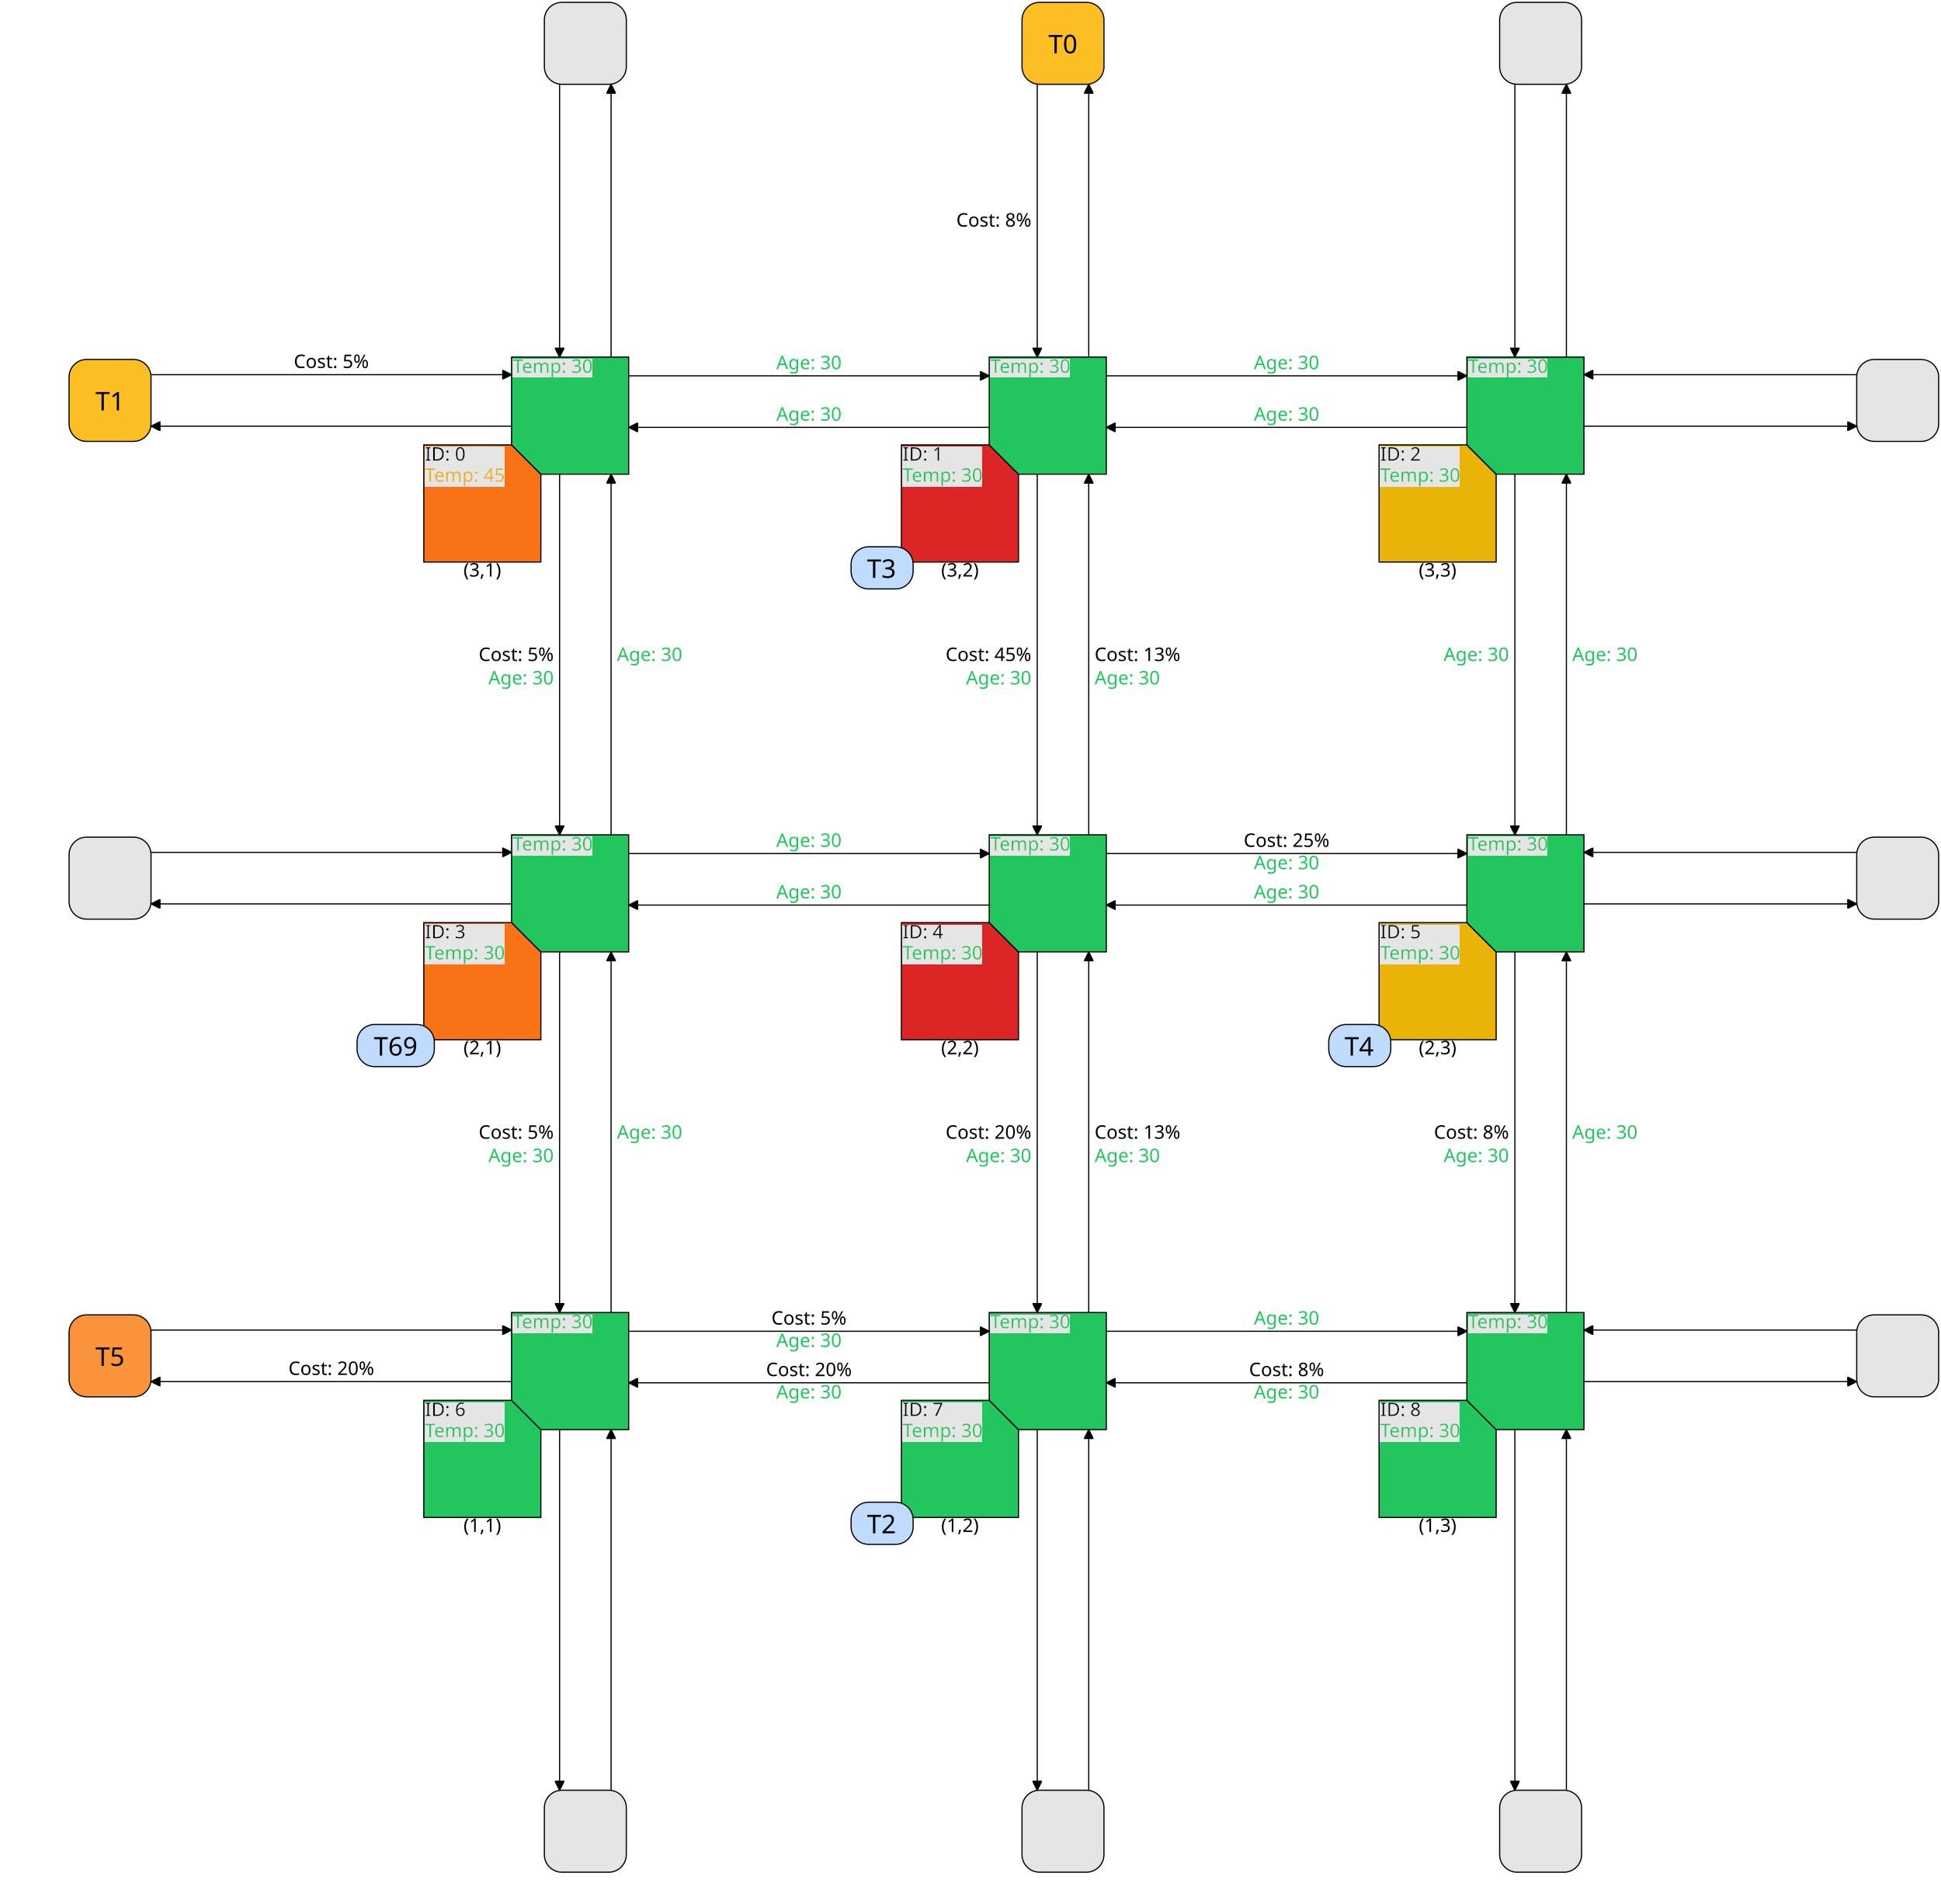
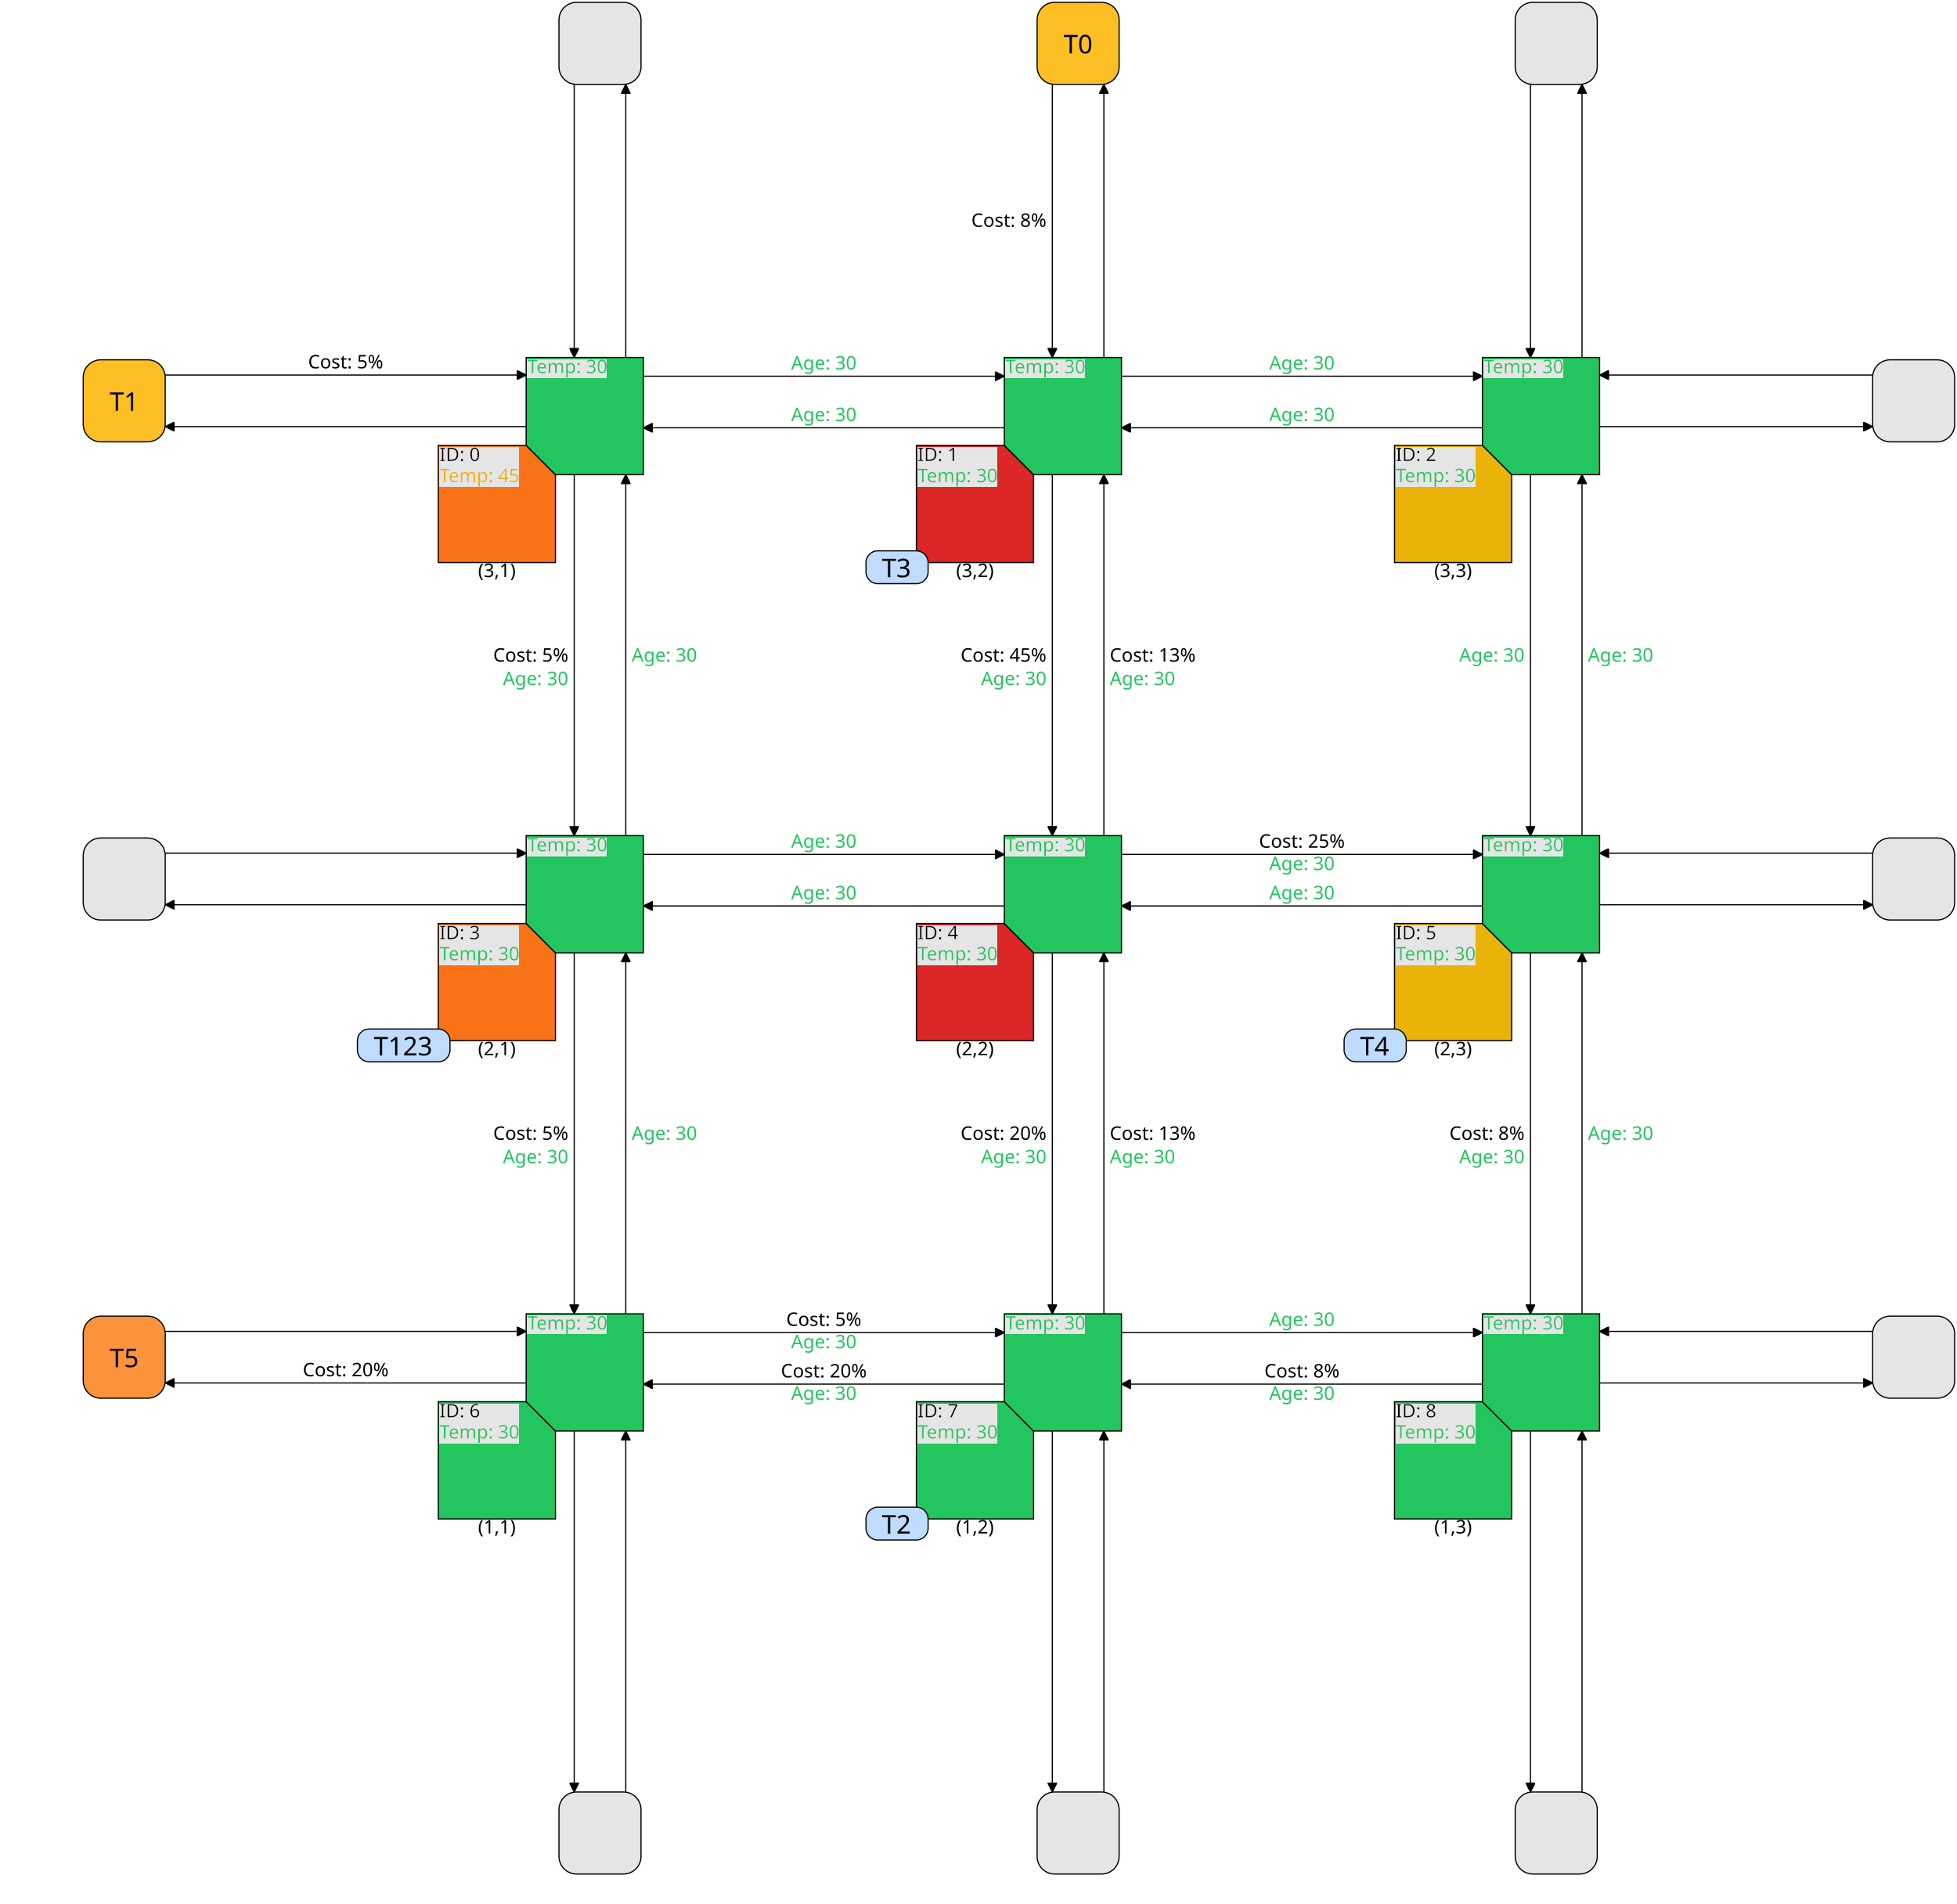
- <svg xmlns="http://www.w3.org/2000/svg" preserveAspectRation="xMidYMid meet" class="mx-auto" viewBox="-857 -800 1658 1626">
+ <svg xmlns="http://www.w3.org/2000/svg" preserveAspectRation="xMidYMid meet" class="mx-auto" viewBox="-869 -800 1670 1624">
  <defs>
    <marker id="arrowHead" orient="auto" markerWidth="8" markerHeight="8" refY="4">
      <path d="M0,0 M0,0 V8 L8,4 Z" fill="black" fill-rule="evenodd" stroke="black" stroke-linecap="butt" stroke-width="1" />
    </marker>
    <filter x="0" y="0" width="1" height="1" id="textBackground">
      <feFlood flood-color="#e5e5e5" />
      <feComposite in="SourceGraphic" operator="or" />
    </filter>
  </defs>
  <style>.baseFill{fill: #e5e5e5;}
#c0 {fill: #f97316;}
#r0 {fill: #22c55e;}
#c1 {fill: #dc2626;}
#r1 {fill: #22c55e;}
#c2 {fill: #eab308;}
#r2 {fill: #22c55e;}
#c3 {fill: #f97316;}
#r3 {fill: #22c55e;}
#c4 {fill: #dc2626;}
#r4 {fill: #22c55e;}
#c5 {fill: #eab308;}
#r5 {fill: #22c55e;}
#c6 {fill: #22c55e;}
#r6 {fill: #22c55e;}
#c7 {fill: #22c55e;}
#r7 {fill: #22c55e;}
#c8 {fill: #22c55e;}
#r8 {fill: #22c55e;}</style>
  <g id="mainGroup">
    <g id="processingGroup">
      <g id="0">
        <path id="c0" d="M-495,-420 l0,100 l100,0 l0,-75 l-25,-25 l-75,0 Z" class="baseFill" fill-rule="evenodd" stroke="black" stroke-linecap="butt" stroke-width="1" />
        <path id="r0" d="M-420,-420 l0,-75 l100,0 l0,100 l-75,0 Z" class="baseFill" fill-rule="evenodd" stroke="black" stroke-linecap="butt" stroke-width="1" />
      </g>
      <g id="1">
        <path id="c1" d="M-87,-420 l0,100 l100,0 l0,-75 l-25,-25 l-75,0 Z" class="baseFill" fill-rule="evenodd" stroke="black" stroke-linecap="butt" stroke-width="1" />
        <path id="r1" d="M-12,-420 l0,-75 l100,0 l0,100 l-75,0 Z" class="baseFill" fill-rule="evenodd" stroke="black" stroke-linecap="butt" stroke-width="1" />
        <g>
-           <rect x="-130" y="-333" width="53" height="36" rx="15" fill="#bfdbfe" stroke="black" stroke-width="1" />
-           <text x="-104" y="-315" font-size="22px" font-family="Roboto Mono" text-anchor="middle" dominant-baseline="central" fill="black">T3</text>
+           <rect x="-130" y="-330" width="53" height="28" rx="10" fill="#bfdbfe" stroke="black" stroke-width="1" />
+           <text x="-104" y="-316" font-size="22px" font-family="Roboto Mono" text-anchor="middle" dominant-baseline="central" fill="black">T3</text>
        </g>
      </g>
      <g id="2">
        <path id="c2" d="M321,-420 l0,100 l100,0 l0,-75 l-25,-25 l-75,0 Z" class="baseFill" fill-rule="evenodd" stroke="black" stroke-linecap="butt" stroke-width="1" />
        <path id="r2" d="M396,-420 l0,-75 l100,0 l0,100 l-75,0 Z" class="baseFill" fill-rule="evenodd" stroke="black" stroke-linecap="butt" stroke-width="1" />
      </g>
      <g id="3">
        <path id="c3" d="M-495,-12 l0,100 l100,0 l0,-75 l-25,-25 l-75,0 Z" class="baseFill" fill-rule="evenodd" stroke="black" stroke-linecap="butt" stroke-width="1" />
        <path id="r3" d="M-420,-12 l0,-75 l100,0 l0,100 l-75,0 Z" class="baseFill" fill-rule="evenodd" stroke="black" stroke-linecap="butt" stroke-width="1" />
        <g>
-           <rect x="-552" y="75" width="66" height="36" rx="15" fill="#bfdbfe" stroke="black" stroke-width="1" />
-           <text x="-519" y="93" font-size="22px" font-family="Roboto Mono" text-anchor="middle" dominant-baseline="central" fill="black">T69</text>
+           <rect x="-564" y="78" width="79" height="28" rx="10" fill="#bfdbfe" stroke="black" stroke-width="1" />
+           <text x="-525" y="92" font-size="22px" font-family="Roboto Mono" text-anchor="middle" dominant-baseline="central" fill="black">T123</text>
        </g>
      </g>
      <g id="4">
        <path id="c4" d="M-87,-12 l0,100 l100,0 l0,-75 l-25,-25 l-75,0 Z" class="baseFill" fill-rule="evenodd" stroke="black" stroke-linecap="butt" stroke-width="1" />
        <path id="r4" d="M-12,-12 l0,-75 l100,0 l0,100 l-75,0 Z" class="baseFill" fill-rule="evenodd" stroke="black" stroke-linecap="butt" stroke-width="1" />
      </g>
      <g id="5">
        <path id="c5" d="M321,-12 l0,100 l100,0 l0,-75 l-25,-25 l-75,0 Z" class="baseFill" fill-rule="evenodd" stroke="black" stroke-linecap="butt" stroke-width="1" />
        <path id="r5" d="M396,-12 l0,-75 l100,0 l0,100 l-75,0 Z" class="baseFill" fill-rule="evenodd" stroke="black" stroke-linecap="butt" stroke-width="1" />
        <g>
-           <rect x="278" y="75" width="53" height="36" rx="15" fill="#bfdbfe" stroke="black" stroke-width="1" />
-           <text x="304" y="93" font-size="22px" font-family="Roboto Mono" text-anchor="middle" dominant-baseline="central" fill="black">T4</text>
+           <rect x="278" y="78" width="53" height="28" rx="10" fill="#bfdbfe" stroke="black" stroke-width="1" />
+           <text x="304" y="92" font-size="22px" font-family="Roboto Mono" text-anchor="middle" dominant-baseline="central" fill="black">T4</text>
        </g>
      </g>
      <g id="6">
        <path id="c6" d="M-495,396 l0,100 l100,0 l0,-75 l-25,-25 l-75,0 Z" class="baseFill" fill-rule="evenodd" stroke="black" stroke-linecap="butt" stroke-width="1" />
        <path id="r6" d="M-420,396 l0,-75 l100,0 l0,100 l-75,0 Z" class="baseFill" fill-rule="evenodd" stroke="black" stroke-linecap="butt" stroke-width="1" />
      </g>
      <g id="7">
        <path id="c7" d="M-87,396 l0,100 l100,0 l0,-75 l-25,-25 l-75,0 Z" class="baseFill" fill-rule="evenodd" stroke="black" stroke-linecap="butt" stroke-width="1" />
        <path id="r7" d="M-12,396 l0,-75 l100,0 l0,100 l-75,0 Z" class="baseFill" fill-rule="evenodd" stroke="black" stroke-linecap="butt" stroke-width="1" />
        <g>
-           <rect x="-130" y="483" width="53" height="36" rx="15" fill="#bfdbfe" stroke="black" stroke-width="1" />
-           <text x="-104" y="501" font-size="22px" font-family="Roboto Mono" text-anchor="middle" dominant-baseline="central" fill="black">T2</text>
+           <rect x="-130" y="486" width="53" height="28" rx="10" fill="#bfdbfe" stroke="black" stroke-width="1" />
+           <text x="-104" y="500" font-size="22px" font-family="Roboto Mono" text-anchor="middle" dominant-baseline="central" fill="black">T2</text>
        </g>
      </g>
      <g id="8">
        <path id="c8" d="M321,396 l0,100 l100,0 l0,-75 l-25,-25 l-75,0 Z" class="baseFill" fill-rule="evenodd" stroke="black" stroke-linecap="butt" stroke-width="1" />
        <path id="r8" d="M396,396 l0,-75 l100,0 l0,100 l-75,0 Z" class="baseFill" fill-rule="evenodd" stroke="black" stroke-linecap="butt" stroke-width="1" />
      </g>
    </g>
    <g>
      <g>
        <path d="M-379,-395 v300" fill-rule="evenodd" stroke="black" stroke-linecap="butt" stroke-width="1" marker-end="url(#arrowHead)" />
        <path d="M-320,-479 h300" fill-rule="evenodd" stroke="black" stroke-linecap="butt" stroke-width="1" marker-end="url(#arrowHead)" />
        <path d="M29,-395 v300" fill-rule="evenodd" stroke="black" stroke-linecap="butt" stroke-width="1" marker-end="url(#arrowHead)" />
        <path d="M-12,-435 h-300" fill-rule="evenodd" stroke="black" stroke-linecap="butt" stroke-width="1" marker-end="url(#arrowHead)" />
        <path d="M88,-479 h300" fill-rule="evenodd" stroke="black" stroke-linecap="butt" stroke-width="1" marker-end="url(#arrowHead)" />
        <path d="M437,-395 v300" fill-rule="evenodd" stroke="black" stroke-linecap="butt" stroke-width="1" marker-end="url(#arrowHead)" />
        <path d="M396,-435 h-300" fill-rule="evenodd" stroke="black" stroke-linecap="butt" stroke-width="1" marker-end="url(#arrowHead)" />
        <path d="M-335,-87 v-300" fill-rule="evenodd" stroke="black" stroke-linecap="butt" stroke-width="1" marker-end="url(#arrowHead)" />
        <path d="M-379,13 v300" fill-rule="evenodd" stroke="black" stroke-linecap="butt" stroke-width="1" marker-end="url(#arrowHead)" />
        <path d="M-320,-71 h300" fill-rule="evenodd" stroke="black" stroke-linecap="butt" stroke-width="1" marker-end="url(#arrowHead)" />
        <path d="M73,-87 v-300" fill-rule="evenodd" stroke="black" stroke-linecap="butt" stroke-width="1" marker-end="url(#arrowHead)" />
        <path d="M29,13 v300" fill-rule="evenodd" stroke="black" stroke-linecap="butt" stroke-width="1" marker-end="url(#arrowHead)" />
        <path d="M-12,-27 h-300" fill-rule="evenodd" stroke="black" stroke-linecap="butt" stroke-width="1" marker-end="url(#arrowHead)" />
        <path d="M88,-71 h300" fill-rule="evenodd" stroke="black" stroke-linecap="butt" stroke-width="1" marker-end="url(#arrowHead)" />
        <path d="M481,-87 v-300" fill-rule="evenodd" stroke="black" stroke-linecap="butt" stroke-width="1" marker-end="url(#arrowHead)" />
        <path d="M437,13 v300" fill-rule="evenodd" stroke="black" stroke-linecap="butt" stroke-width="1" marker-end="url(#arrowHead)" />
        <path d="M396,-27 h-300" fill-rule="evenodd" stroke="black" stroke-linecap="butt" stroke-width="1" marker-end="url(#arrowHead)" />
        <path d="M-335,321 v-300" fill-rule="evenodd" stroke="black" stroke-linecap="butt" stroke-width="1" marker-end="url(#arrowHead)" />
        <path d="M-320,337 h300" fill-rule="evenodd" stroke="black" stroke-linecap="butt" stroke-width="1" marker-end="url(#arrowHead)" />
        <path d="M73,321 v-300" fill-rule="evenodd" stroke="black" stroke-linecap="butt" stroke-width="1" marker-end="url(#arrowHead)" />
        <path d="M-12,381 h-300" fill-rule="evenodd" stroke="black" stroke-linecap="butt" stroke-width="1" marker-end="url(#arrowHead)" />
        <path d="M88,337 h300" fill-rule="evenodd" stroke="black" stroke-linecap="butt" stroke-width="1" marker-end="url(#arrowHead)" />
        <path d="M481,321 v-300" fill-rule="evenodd" stroke="black" stroke-linecap="butt" stroke-width="1" marker-end="url(#arrowHead)" />
        <path d="M396,381 h-300" fill-rule="evenodd" stroke="black" stroke-linecap="butt" stroke-width="1" marker-end="url(#arrowHead)" />
      </g>
      <g id="edgeConnetions" class="edgeData">
        <path d="M-379,-728 v225" fill-rule="evenodd" stroke="black" stroke-linecap="butt" stroke-width="1" marker-end="url(#arrowHead)" />
        <path d="M-728,-480 h300" fill-rule="evenodd" stroke="black" stroke-linecap="butt" stroke-width="1" marker-end="url(#arrowHead)" />
        <path d="M29,-728 v225" fill-rule="evenodd" stroke="black" stroke-linecap="butt" stroke-width="1" marker-end="url(#arrowHead)" />
        <path d="M437,-728 v225" fill-rule="evenodd" stroke="black" stroke-linecap="butt" stroke-width="1" marker-end="url(#arrowHead)" />
        <path d="M729,-480 h-225" fill-rule="evenodd" stroke="black" stroke-linecap="butt" stroke-width="1" marker-end="url(#arrowHead)" />
        <path d="M-728,-72 h300" fill-rule="evenodd" stroke="black" stroke-linecap="butt" stroke-width="1" marker-end="url(#arrowHead)" />
        <path d="M729,-72 h-225" fill-rule="evenodd" stroke="black" stroke-linecap="butt" stroke-width="1" marker-end="url(#arrowHead)" />
        <path d="M-335,729 v-300" fill-rule="evenodd" stroke="black" stroke-linecap="butt" stroke-width="1" marker-end="url(#arrowHead)" />
        <path d="M-728,336 h300" fill-rule="evenodd" stroke="black" stroke-linecap="butt" stroke-width="1" marker-end="url(#arrowHead)" />
        <path d="M73,729 v-300" fill-rule="evenodd" stroke="black" stroke-linecap="butt" stroke-width="1" marker-end="url(#arrowHead)" />
        <path d="M481,729 v-300" fill-rule="evenodd" stroke="black" stroke-linecap="butt" stroke-width="1" marker-end="url(#arrowHead)" />
        <path d="M729,336 h-225" fill-rule="evenodd" stroke="black" stroke-linecap="butt" stroke-width="1" marker-end="url(#arrowHead)" />
        <path d="M-335,-495 v-225" fill-rule="evenodd" stroke="black" stroke-linecap="butt" stroke-width="1" marker-end="url(#arrowHead)" />
        <path d="M-420,-436 h-300" fill-rule="evenodd" stroke="black" stroke-linecap="butt" stroke-width="1" marker-end="url(#arrowHead)" />
        <path d="M73,-495 v-225" fill-rule="evenodd" stroke="black" stroke-linecap="butt" stroke-width="1" marker-end="url(#arrowHead)" />
        <path d="M481,-495 v-225" fill-rule="evenodd" stroke="black" stroke-linecap="butt" stroke-width="1" marker-end="url(#arrowHead)" />
        <path d="M496,-436 h225" fill-rule="evenodd" stroke="black" stroke-linecap="butt" stroke-width="1" marker-end="url(#arrowHead)" />
        <path d="M-420,-28 h-300" fill-rule="evenodd" stroke="black" stroke-linecap="butt" stroke-width="1" marker-end="url(#arrowHead)" />
        <path d="M496,-28 h225" fill-rule="evenodd" stroke="black" stroke-linecap="butt" stroke-width="1" marker-end="url(#arrowHead)" />
        <path d="M-379,421 v300" fill-rule="evenodd" stroke="black" stroke-linecap="butt" stroke-width="1" marker-end="url(#arrowHead)" />
        <path d="M-420,380 h-300" fill-rule="evenodd" stroke="black" stroke-linecap="butt" stroke-width="1" marker-end="url(#arrowHead)" />
        <path d="M29,421 v300" fill-rule="evenodd" stroke="black" stroke-linecap="butt" stroke-width="1" marker-end="url(#arrowHead)" />
        <path d="M437,421 v300" fill-rule="evenodd" stroke="black" stroke-linecap="butt" stroke-width="1" marker-end="url(#arrowHead)" />
        <path d="M496,380 h225" fill-rule="evenodd" stroke="black" stroke-linecap="butt" stroke-width="1" marker-end="url(#arrowHead)" />
      </g>
    </g>
    <g id="information">
      <g>
        <g filter="url(#textBackground)" clip-path="path('m0,0 l0,100 l98,0 l0,-75 l-25,-25 l-75,0 Z')">
          <text x="-494" y="-419" font-size="16px" font-family="Roboto Mono" text-anchor="start" dominant-baseline="text-before-edge" fill="black">ID: 0</text>
          <text x="-494" y="-401" font-size="16px" font-family="Roboto Mono" text-anchor="start" dominant-baseline="text-before-edge" fill="#eab308">Temp: 45</text>
        </g>
        <g filter="url(#textBackground)" clip-path="path('m0,0 l0,74 l25,25 l73,0 l0,-100 Z')">
          <text x="-419" y="-494" font-size="16px" font-family="Roboto Mono" text-anchor="start" dominant-baseline="text-before-edge" fill="#22c55e">Temp: 30</text>
        </g>
        <text x="-445" y="-320" font-size="16px" font-family="Roboto Mono" text-anchor="middle" dominant-baseline="text-before-edge" fill="black">(3,1)</text>
        <text x="-384" y="-241" font-size="16px" font-family="Roboto Mono" text-anchor="end" dominant-baseline="middle" fill="#000">Cost: 5%</text>
        <text x="-384" y="-221" font-size="16px" font-family="Roboto Mono" text-anchor="end" dominant-baseline="middle" fill="#22c55e">Age: 30</text>
        <text x="-574" y="-481" font-size="16px" font-family="Roboto Mono" text-anchor="middle" dominant-baseline="text-after-edge" fill="#000" class="edgeData">Cost: 5%</text>
        <text x="-166" y="-480" font-size="16px" font-family="Roboto Mono" text-anchor="middle" dominant-baseline="text-after-edge" fill="#22c55e">Age: 30</text>
      </g>
      <g>
        <g filter="url(#textBackground)" clip-path="path('m0,0 l0,100 l98,0 l0,-75 l-25,-25 l-75,0 Z')">
          <text x="-86" y="-419" font-size="16px" font-family="Roboto Mono" text-anchor="start" dominant-baseline="text-before-edge" fill="black">ID: 1</text>
          <text x="-86" y="-401" font-size="16px" font-family="Roboto Mono" text-anchor="start" dominant-baseline="text-before-edge" fill="#22c55e">Temp: 30</text>
        </g>
        <g filter="url(#textBackground)" clip-path="path('m0,0 l0,74 l25,25 l73,0 l0,-100 Z')">
          <text x="-11" y="-494" font-size="16px" font-family="Roboto Mono" text-anchor="start" dominant-baseline="text-before-edge" fill="#22c55e">Temp: 30</text>
        </g>
        <text x="-37" y="-320" font-size="16px" font-family="Roboto Mono" text-anchor="middle" dominant-baseline="text-before-edge" fill="black">(3,2)</text>
        <text x="24" y="-241" font-size="16px" font-family="Roboto Mono" text-anchor="end" dominant-baseline="middle" fill="#000">Cost: 45%</text>
        <text x="24" y="-221" font-size="16px" font-family="Roboto Mono" text-anchor="end" dominant-baseline="middle" fill="#22c55e">Age: 30</text>
        <text x="24" y="-612" font-size="16px" font-family="Roboto Mono" text-anchor="end" dominant-baseline="middle" fill="#000" class="edgeData">Cost: 8%</text>
        <text x="-166" y="-436" font-size="16px" font-family="Roboto Mono" text-anchor="middle" dominant-baseline="text-after-edge" fill="#22c55e">Age: 30</text>
        <text x="242" y="-480" font-size="16px" font-family="Roboto Mono" text-anchor="middle" dominant-baseline="text-after-edge" fill="#22c55e">Age: 30</text>
      </g>
      <g>
        <g filter="url(#textBackground)" clip-path="path('m0,0 l0,100 l98,0 l0,-75 l-25,-25 l-75,0 Z')">
          <text x="322" y="-419" font-size="16px" font-family="Roboto Mono" text-anchor="start" dominant-baseline="text-before-edge" fill="black">ID: 2</text>
          <text x="322" y="-401" font-size="16px" font-family="Roboto Mono" text-anchor="start" dominant-baseline="text-before-edge" fill="#22c55e">Temp: 30</text>
        </g>
        <g filter="url(#textBackground)" clip-path="path('m0,0 l0,74 l25,25 l73,0 l0,-100 Z')">
          <text x="397" y="-494" font-size="16px" font-family="Roboto Mono" text-anchor="start" dominant-baseline="text-before-edge" fill="#22c55e">Temp: 30</text>
        </g>
        <text x="371" y="-320" font-size="16px" font-family="Roboto Mono" text-anchor="middle" dominant-baseline="text-before-edge" fill="black">(3,3)</text>
        <text x="432" y="-241" font-size="16px" font-family="Roboto Mono" text-anchor="end" dominant-baseline="middle" fill="#22c55e">Age: 30</text>
        <text x="242" y="-436" font-size="16px" font-family="Roboto Mono" text-anchor="middle" dominant-baseline="text-after-edge" fill="#22c55e">Age: 30</text>
      </g>
      <g>
        <g filter="url(#textBackground)" clip-path="path('m0,0 l0,100 l98,0 l0,-75 l-25,-25 l-75,0 Z')">
          <text x="-494" y="-11" font-size="16px" font-family="Roboto Mono" text-anchor="start" dominant-baseline="text-before-edge" fill="black">ID: 3</text>
          <text x="-494" y="7" font-size="16px" font-family="Roboto Mono" text-anchor="start" dominant-baseline="text-before-edge" fill="#22c55e">Temp: 30</text>
        </g>
        <g filter="url(#textBackground)" clip-path="path('m0,0 l0,74 l25,25 l73,0 l0,-100 Z')">
          <text x="-419" y="-86" font-size="16px" font-family="Roboto Mono" text-anchor="start" dominant-baseline="text-before-edge" fill="#22c55e">Temp: 30</text>
        </g>
        <text x="-445" y="88" font-size="16px" font-family="Roboto Mono" text-anchor="middle" dominant-baseline="text-before-edge" fill="black">(2,1)</text>
        <text x="-384" y="167" font-size="16px" font-family="Roboto Mono" text-anchor="end" dominant-baseline="middle" fill="#000">Cost: 5%</text>
        <text x="-384" y="187" font-size="16px" font-family="Roboto Mono" text-anchor="end" dominant-baseline="middle" fill="#22c55e">Age: 30</text>
        <text x="-330" y="-241" font-size="16px" font-family="Roboto Mono" text-anchor="start" dominant-baseline="middle" fill="#22c55e">Age: 30</text>
        <text x="-166" y="-72" font-size="16px" font-family="Roboto Mono" text-anchor="middle" dominant-baseline="text-after-edge" fill="#22c55e">Age: 30</text>
      </g>
      <g>
        <g filter="url(#textBackground)" clip-path="path('m0,0 l0,100 l98,0 l0,-75 l-25,-25 l-75,0 Z')">
          <text x="-86" y="-11" font-size="16px" font-family="Roboto Mono" text-anchor="start" dominant-baseline="text-before-edge" fill="black">ID: 4</text>
          <text x="-86" y="7" font-size="16px" font-family="Roboto Mono" text-anchor="start" dominant-baseline="text-before-edge" fill="#22c55e">Temp: 30</text>
        </g>
        <g filter="url(#textBackground)" clip-path="path('m0,0 l0,74 l25,25 l73,0 l0,-100 Z')">
          <text x="-11" y="-86" font-size="16px" font-family="Roboto Mono" text-anchor="start" dominant-baseline="text-before-edge" fill="#22c55e">Temp: 30</text>
        </g>
        <text x="-37" y="88" font-size="16px" font-family="Roboto Mono" text-anchor="middle" dominant-baseline="text-before-edge" fill="black">(2,2)</text>
        <text x="78" y="-241" font-size="16px" font-family="Roboto Mono" text-anchor="start" dominant-baseline="middle" fill="#000">Cost: 13%</text>
        <text x="78" y="-221" font-size="16px" font-family="Roboto Mono" text-anchor="start" dominant-baseline="middle" fill="#22c55e">Age: 30</text>
        <text x="24" y="167" font-size="16px" font-family="Roboto Mono" text-anchor="end" dominant-baseline="middle" fill="#000">Cost: 20%</text>
        <text x="24" y="187" font-size="16px" font-family="Roboto Mono" text-anchor="end" dominant-baseline="middle" fill="#22c55e">Age: 30</text>
        <text x="242" y="-72" font-size="16px" font-family="Roboto Mono" text-anchor="middle" dominant-baseline="text-after-edge" fill="#000">Cost: 25%</text>
        <text x="242" y="-70" font-size="16px" font-family="Roboto Mono" text-anchor="middle" dominant-baseline="text-before-edge" fill="#22c55e">Age: 30</text>
        <text x="-166" y="-28" font-size="16px" font-family="Roboto Mono" text-anchor="middle" dominant-baseline="text-after-edge" fill="#22c55e">Age: 30</text>
      </g>
      <g>
        <g filter="url(#textBackground)" clip-path="path('m0,0 l0,100 l98,0 l0,-75 l-25,-25 l-75,0 Z')">
          <text x="322" y="-11" font-size="16px" font-family="Roboto Mono" text-anchor="start" dominant-baseline="text-before-edge" fill="black">ID: 5</text>
          <text x="322" y="7" font-size="16px" font-family="Roboto Mono" text-anchor="start" dominant-baseline="text-before-edge" fill="#22c55e">Temp: 30</text>
        </g>
        <g filter="url(#textBackground)" clip-path="path('m0,0 l0,74 l25,25 l73,0 l0,-100 Z')">
          <text x="397" y="-86" font-size="16px" font-family="Roboto Mono" text-anchor="start" dominant-baseline="text-before-edge" fill="#22c55e">Temp: 30</text>
        </g>
        <text x="371" y="88" font-size="16px" font-family="Roboto Mono" text-anchor="middle" dominant-baseline="text-before-edge" fill="black">(2,3)</text>
        <text x="432" y="167" font-size="16px" font-family="Roboto Mono" text-anchor="end" dominant-baseline="middle" fill="#000">Cost: 8%</text>
        <text x="432" y="187" font-size="16px" font-family="Roboto Mono" text-anchor="end" dominant-baseline="middle" fill="#22c55e">Age: 30</text>
        <text x="486" y="-241" font-size="16px" font-family="Roboto Mono" text-anchor="start" dominant-baseline="middle" fill="#22c55e">Age: 30</text>
        <text x="242" y="-28" font-size="16px" font-family="Roboto Mono" text-anchor="middle" dominant-baseline="text-after-edge" fill="#22c55e">Age: 30</text>
      </g>
      <g>
        <g filter="url(#textBackground)" clip-path="path('m0,0 l0,100 l98,0 l0,-75 l-25,-25 l-75,0 Z')">
          <text x="-494" y="397" font-size="16px" font-family="Roboto Mono" text-anchor="start" dominant-baseline="text-before-edge" fill="black">ID: 6</text>
          <text x="-494" y="415" font-size="16px" font-family="Roboto Mono" text-anchor="start" dominant-baseline="text-before-edge" fill="#22c55e">Temp: 30</text>
        </g>
        <g filter="url(#textBackground)" clip-path="path('m0,0 l0,74 l25,25 l73,0 l0,-100 Z')">
          <text x="-419" y="322" font-size="16px" font-family="Roboto Mono" text-anchor="start" dominant-baseline="text-before-edge" fill="#22c55e">Temp: 30</text>
        </g>
        <text x="-445" y="496" font-size="16px" font-family="Roboto Mono" text-anchor="middle" dominant-baseline="text-before-edge" fill="black">(1,1)</text>
        <text x="-574" y="379" font-size="16px" font-family="Roboto Mono" text-anchor="middle" dominant-baseline="text-after-edge" fill="#000" class="edgeData">Cost: 20%</text>
        <text x="-166" y="336" font-size="16px" font-family="Roboto Mono" text-anchor="middle" dominant-baseline="text-after-edge" fill="#000">Cost: 5%</text>
        <text x="-166" y="338" font-size="16px" font-family="Roboto Mono" text-anchor="middle" dominant-baseline="text-before-edge" fill="#22c55e">Age: 30</text>
        <text x="-330" y="167" font-size="16px" font-family="Roboto Mono" text-anchor="start" dominant-baseline="middle" fill="#22c55e">Age: 30</text>
      </g>
      <g>
        <g filter="url(#textBackground)" clip-path="path('m0,0 l0,100 l98,0 l0,-75 l-25,-25 l-75,0 Z')">
          <text x="-86" y="397" font-size="16px" font-family="Roboto Mono" text-anchor="start" dominant-baseline="text-before-edge" fill="black">ID: 7</text>
          <text x="-86" y="415" font-size="16px" font-family="Roboto Mono" text-anchor="start" dominant-baseline="text-before-edge" fill="#22c55e">Temp: 30</text>
        </g>
        <g filter="url(#textBackground)" clip-path="path('m0,0 l0,74 l25,25 l73,0 l0,-100 Z')">
          <text x="-11" y="322" font-size="16px" font-family="Roboto Mono" text-anchor="start" dominant-baseline="text-before-edge" fill="#22c55e">Temp: 30</text>
        </g>
        <text x="-37" y="496" font-size="16px" font-family="Roboto Mono" text-anchor="middle" dominant-baseline="text-before-edge" fill="black">(1,2)</text>
        <text x="78" y="167" font-size="16px" font-family="Roboto Mono" text-anchor="start" dominant-baseline="middle" fill="#000">Cost: 13%</text>
        <text x="78" y="187" font-size="16px" font-family="Roboto Mono" text-anchor="start" dominant-baseline="middle" fill="#22c55e">Age: 30</text>
        <text x="-166" y="380" font-size="16px" font-family="Roboto Mono" text-anchor="middle" dominant-baseline="text-after-edge" fill="#000">Cost: 20%</text>
        <text x="-166" y="382" font-size="16px" font-family="Roboto Mono" text-anchor="middle" dominant-baseline="text-before-edge" fill="#22c55e">Age: 30</text>
        <text x="242" y="336" font-size="16px" font-family="Roboto Mono" text-anchor="middle" dominant-baseline="text-after-edge" fill="#22c55e">Age: 30</text>
      </g>
      <g>
        <g filter="url(#textBackground)" clip-path="path('m0,0 l0,100 l98,0 l0,-75 l-25,-25 l-75,0 Z')">
          <text x="322" y="397" font-size="16px" font-family="Roboto Mono" text-anchor="start" dominant-baseline="text-before-edge" fill="black">ID: 8</text>
          <text x="322" y="415" font-size="16px" font-family="Roboto Mono" text-anchor="start" dominant-baseline="text-before-edge" fill="#22c55e">Temp: 30</text>
        </g>
        <g filter="url(#textBackground)" clip-path="path('m0,0 l0,74 l25,25 l73,0 l0,-100 Z')">
          <text x="397" y="322" font-size="16px" font-family="Roboto Mono" text-anchor="start" dominant-baseline="text-before-edge" fill="#22c55e">Temp: 30</text>
        </g>
        <text x="371" y="496" font-size="16px" font-family="Roboto Mono" text-anchor="middle" dominant-baseline="text-before-edge" fill="black">(1,3)</text>
        <text x="242" y="380" font-size="16px" font-family="Roboto Mono" text-anchor="middle" dominant-baseline="text-after-edge" fill="#000">Cost: 8%</text>
        <text x="242" y="382" font-size="16px" font-family="Roboto Mono" text-anchor="middle" dominant-baseline="text-before-edge" fill="#22c55e">Age: 30</text>
        <text x="486" y="167" font-size="16px" font-family="Roboto Mono" text-anchor="start" dominant-baseline="middle" fill="#22c55e">Age: 30</text>
      </g>
    </g>
    <g id="sinksSources" class="edgeData">
      <g>
        <rect x="-392" y="-798" width="70" height="70" rx="15" fill="#e5e5e5" stroke="black" stroke-width="1" />
      </g>
      <g>
        <rect x="-798" y="-493" width="70" height="70" rx="15" fill="#fbbf24" stroke="black" stroke-width="1" />
        <text x="-763" y="-458" font-size="22px" font-family="Roboto Mono" text-anchor="middle" dominant-baseline="central" fill="black" class="edgeData">T1</text>
      </g>
      <g>
        <rect x="16" y="-798" width="70" height="70" rx="15" fill="#fbbf24" stroke="black" stroke-width="1" />
        <text x="51" y="-763" font-size="22px" font-family="Roboto Mono" text-anchor="middle" dominant-baseline="central" fill="black" class="edgeData">T0</text>
      </g>
      <g>
        <rect x="424" y="-798" width="70" height="70" rx="15" fill="#e5e5e5" stroke="black" stroke-width="1" />
      </g>
      <g>
        <rect x="729" y="-493" width="70" height="70" rx="15" fill="#e5e5e5" stroke="black" stroke-width="1" />
      </g>
      <g>
        <rect x="-798" y="-85" width="70" height="70" rx="15" fill="#e5e5e5" stroke="black" stroke-width="1" />
      </g>
      <g>
        <rect x="729" y="-85" width="70" height="70" rx="15" fill="#e5e5e5" stroke="black" stroke-width="1" />
      </g>
      <g>
        <rect x="-392" y="729" width="70" height="70" rx="15" fill="#e5e5e5" stroke="black" stroke-width="1" />
      </g>
      <g>
        <rect x="-798" y="323" width="70" height="70" rx="15" fill="#fb923c" stroke="black" stroke-width="1" />
        <text x="-763" y="358" font-size="22px" font-family="Roboto Mono" text-anchor="middle" dominant-baseline="central" fill="black" class="edgeData">T5</text>
      </g>
      <g>
        <rect x="16" y="729" width="70" height="70" rx="15" fill="#e5e5e5" stroke="black" stroke-width="1" />
      </g>
      <g>
        <rect x="424" y="729" width="70" height="70" rx="15" fill="#e5e5e5" stroke="black" stroke-width="1" />
      </g>
      <g>
        <rect x="729" y="323" width="70" height="70" rx="15" fill="#e5e5e5" stroke="black" stroke-width="1" />
      </g>
    </g>
  </g>
</svg>
